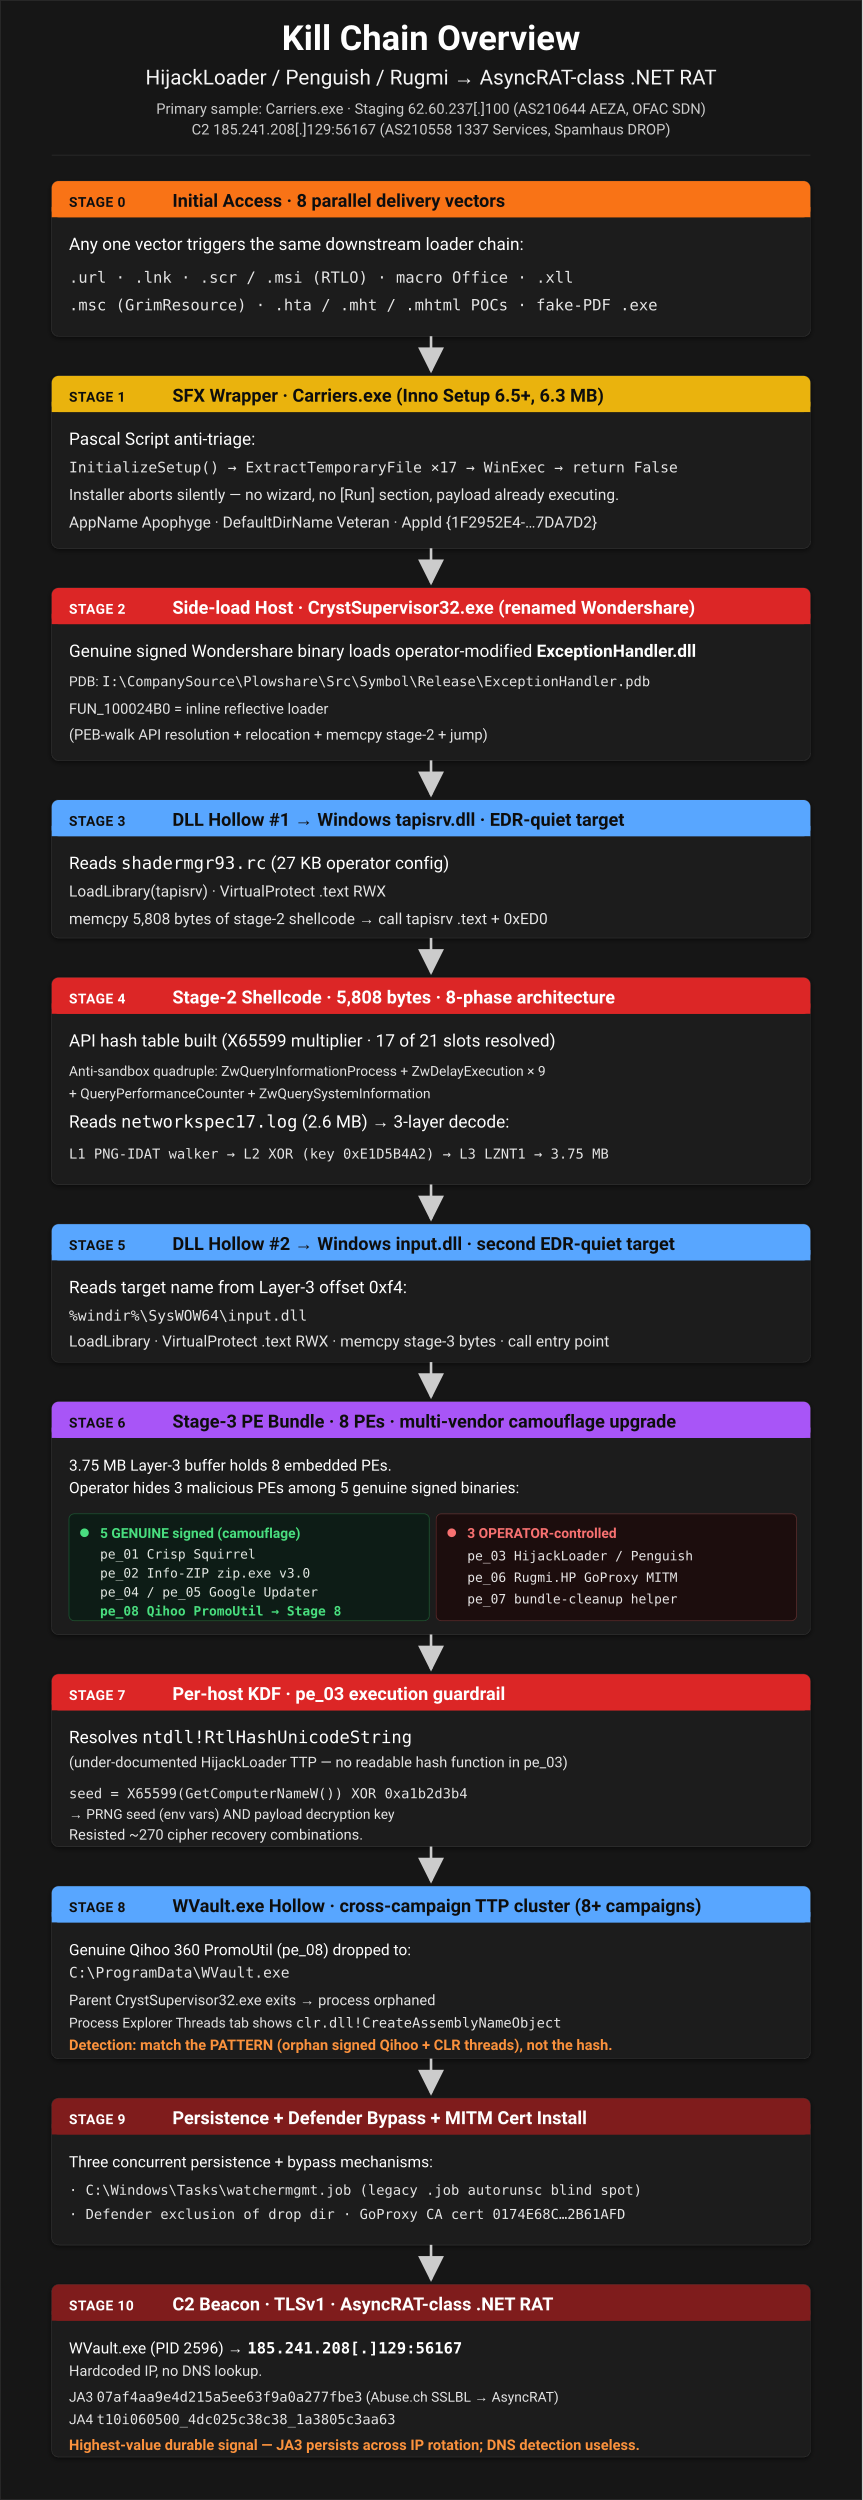
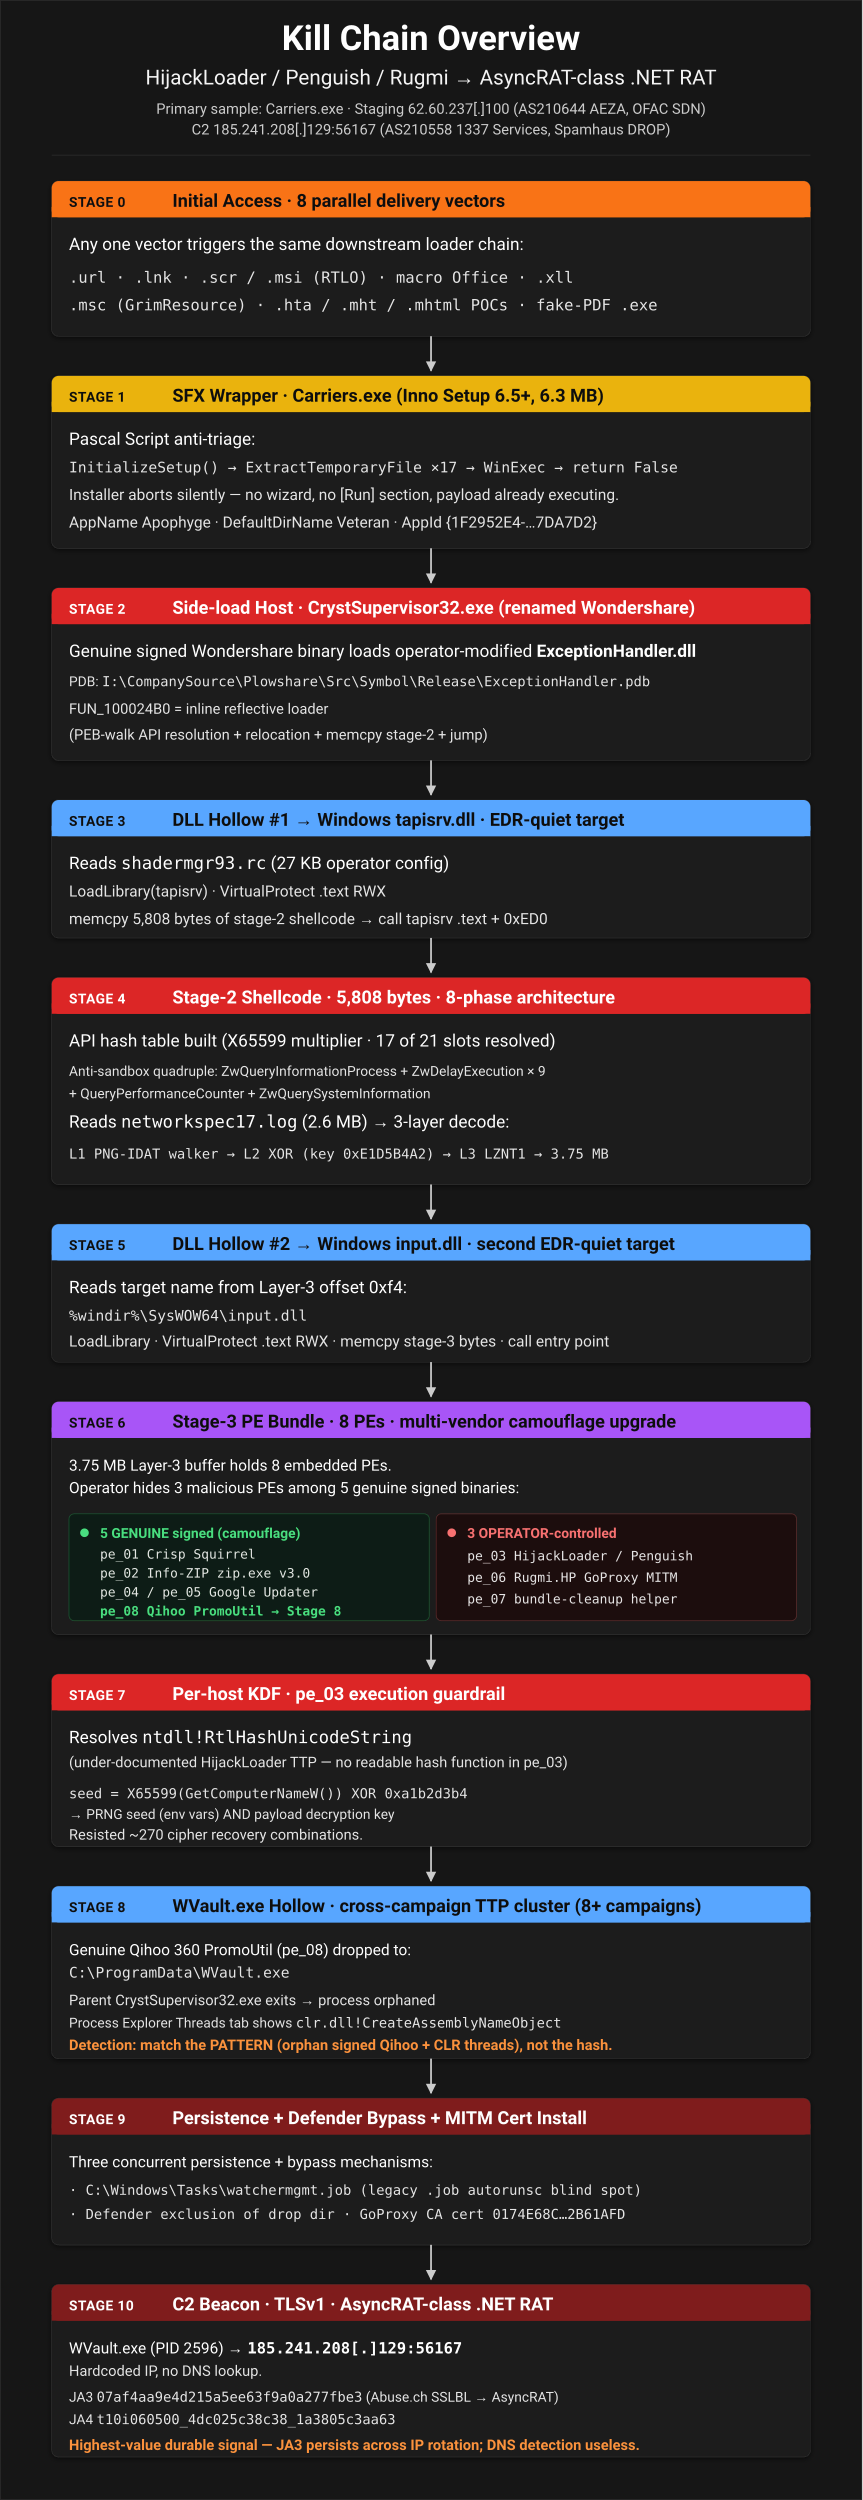
<svg xmlns="http://www.w3.org/2000/svg" viewBox="0 0 1000 2900" font-family="-apple-system, BlinkMacSystemFont, 'Segoe UI', Roboto, 'Helvetica Neue', Arial, sans-serif">
  <defs>
-     <marker id="arrow" viewBox="0 0 10 10" refX="9" refY="5" markerWidth="10" markerHeight="10" orient="auto">
+     <marker id="arrow" viewBox="0 0 10 10" refX="9" refY="5" markerWidth="6" markerHeight="6" orient="auto">
      <path d="M 0 0 L 10 5 L 0 10 z" fill="#cccccc" />
    </marker>
    <filter id="cardShadow" x="-2%" y="-2%" width="104%" height="108%">
      <feDropShadow dx="0" dy="2" stdDeviation="3" flood-color="#000" flood-opacity="0.55" />
    </filter>
  </defs>
  <rect width="1000" height="2900" fill="#161616" />
  <rect x="0.5" y="0.5" width="999" height="2899" fill="none" stroke="#2a2a2a" stroke-width="1" />
  <text x="500" y="58" text-anchor="middle" font-size="40" font-weight="700" fill="#ffffff">Kill Chain Overview</text>
  <text x="500" y="98" text-anchor="middle" font-size="24" fill="#f5f5f5">HijackLoader / Penguish / Rugmi  →  AsyncRAT-class .NET RAT</text>
  <text x="500" y="132" text-anchor="middle" font-size="17" fill="#cccccc">Primary sample: Carriers.exe  ·  Staging 62.60.237[.]100 (AS210644 AEZA, OFAC SDN)</text>
  <text x="500" y="156" text-anchor="middle" font-size="17" fill="#cccccc">C2 185.241.208[.]129:56167 (AS210558 1337 Services, Spamhaus DROP)</text>
  <line x1="60" y1="180" x2="940" y2="180" stroke="#2a2a2a" stroke-width="1" />
  <g filter="url(#cardShadow)">
    <rect x="60" y="210" width="880" height="180" rx="8" fill="#1a1a1a" stroke="#2a2a2a" stroke-width="1" />
    <rect x="60" y="210" width="880" height="42" rx="8" fill="#f97316" />
    <rect x="60" y="240" width="880" height="12" fill="#f97316" />
    <text x="80" y="240" font-size="16" font-weight="700" fill="#111111" letter-spacing="0.5">STAGE 0</text>
    <text x="200" y="240" font-size="21" font-weight="600" fill="#111111">Initial Access  ·  8 parallel delivery vectors</text>
    <text x="80" y="290" font-size="20" fill="#ffffff">Any one vector triggers the same downstream loader chain:</text>
    <text x="80" y="328" font-size="18" fill="#e5e5e5" font-family="ui-monospace, 'Cascadia Mono', Menlo, monospace">.url  ·  .lnk  ·  .scr / .msi (RTLO)  ·  macro Office  ·  .xll</text>
    <text x="80" y="360" font-size="18" fill="#e5e5e5" font-family="ui-monospace, 'Cascadia Mono', Menlo, monospace">.msc (GrimResource)  ·  .hta / .mht / .mhtml POCs  ·  fake-PDF .exe</text>
  </g>
-   <line x1="500" y1="390" x2="500" y2="430" stroke="#cccccc" stroke-width="3" marker-end="url(#arrow)" />
+   <line x1="500" y1="390" x2="500" y2="430" stroke="#cccccc" stroke-width="2" marker-end="url(#arrow)" />
  <g filter="url(#cardShadow)">
    <rect x="60" y="436" width="880" height="200" rx="8" fill="#1a1a1a" stroke="#2a2a2a" stroke-width="1" />
    <rect x="60" y="436" width="880" height="42" rx="8" fill="#eab308" />
    <rect x="60" y="466" width="880" height="12" fill="#eab308" />
    <text x="80" y="466" font-size="16" font-weight="700" fill="#111111" letter-spacing="0.5">STAGE 1</text>
    <text x="200" y="466" font-size="21" font-weight="600" fill="#111111">SFX Wrapper  ·  Carriers.exe (Inno Setup 6.5+, 6.3 MB)</text>
    <text x="80" y="516" font-size="20" fill="#ffffff">Pascal Script anti-triage:</text>
    <text x="80" y="548" font-size="17" fill="#e5e5e5" font-family="ui-monospace, 'Cascadia Mono', Menlo, monospace">InitializeSetup() → ExtractTemporaryFile ×17 → WinExec → return False</text>
    <text x="80" y="580" font-size="18" fill="#e5e5e5">Installer aborts silently — no wizard, no [Run] section, payload already executing.</text>
    <text x="80" y="612" font-size="18" fill="#e5e5e5">AppName  Apophyge  ·  DefaultDirName  Veteran  ·  AppId {1F2952E4-…7DA7D2}</text>
  </g>
-   <line x1="500" y1="636" x2="500" y2="676" stroke="#cccccc" stroke-width="3" marker-end="url(#arrow)" />
+   <line x1="500" y1="636" x2="500" y2="676" stroke="#cccccc" stroke-width="2" marker-end="url(#arrow)" />
  <g filter="url(#cardShadow)">
    <rect x="60" y="682" width="880" height="200" rx="8" fill="#1a1a1a" stroke="#2a2a2a" stroke-width="1" />
    <rect x="60" y="682" width="880" height="42" rx="8" fill="#dc2626" />
    <rect x="60" y="712" width="880" height="12" fill="#dc2626" />
    <text x="80" y="712" font-size="16" font-weight="700" fill="#ffffff" letter-spacing="0.5">STAGE 2</text>
    <text x="200" y="712" font-size="21" font-weight="600" fill="#ffffff">Side-load Host  ·  CrystSupervisor32.exe (renamed Wondershare)</text>
    <text x="80" y="762" font-size="20" fill="#ffffff">Genuine signed Wondershare binary loads operator-modified <tspan font-weight="600">ExceptionHandler.dll</tspan>
    </text>
    <text x="80" y="796" font-size="16" fill="#e5e5e5">PDB:  <tspan font-family="ui-monospace, 'Cascadia Mono', Menlo, monospace">I:\CompanySource\Plowshare\Src\Symbol\Release\ExceptionHandler.pdb</tspan>
    </text>
    <text x="80" y="828" font-size="17" fill="#e5e5e5">FUN_100024B0 = inline reflective loader</text>
    <text x="80" y="858" font-size="17" fill="#e5e5e5">(PEB-walk API resolution + relocation + memcpy stage-2 + jump)</text>
  </g>
-   <line x1="500" y1="882" x2="500" y2="922" stroke="#cccccc" stroke-width="3" marker-end="url(#arrow)" />
+   <line x1="500" y1="882" x2="500" y2="922" stroke="#cccccc" stroke-width="2" marker-end="url(#arrow)" />
  <g filter="url(#cardShadow)">
    <rect x="60" y="928" width="880" height="160" rx="8" fill="#1a1a1a" stroke="#2a2a2a" stroke-width="1" />
    <rect x="60" y="928" width="880" height="42" rx="8" fill="#58a6ff" />
    <rect x="60" y="958" width="880" height="12" fill="#58a6ff" />
    <text x="80" y="958" font-size="16" font-weight="700" fill="#111111" letter-spacing="0.5">STAGE 3</text>
    <text x="200" y="958" font-size="21" font-weight="600" fill="#111111">DLL Hollow #1  →  Windows tapisrv.dll  ·  EDR-quiet target</text>
    <text x="80" y="1008" font-size="20" fill="#ffffff">Reads <tspan font-family="ui-monospace, 'Cascadia Mono', Menlo, monospace">shadermgr93.rc</tspan> (27 KB operator config)</text>
    <text x="80" y="1040" font-size="18" fill="#e5e5e5">LoadLibrary(tapisrv) · VirtualProtect .text RWX</text>
    <text x="80" y="1072" font-size="18" fill="#e5e5e5">memcpy 5,808 bytes of stage-2 shellcode → call tapisrv .text + 0xED0</text>
  </g>
-   <line x1="500" y1="1088" x2="500" y2="1128" stroke="#cccccc" stroke-width="3" marker-end="url(#arrow)" />
+   <line x1="500" y1="1088" x2="500" y2="1128" stroke="#cccccc" stroke-width="2" marker-end="url(#arrow)" />
  <g filter="url(#cardShadow)">
    <rect x="60" y="1134" width="880" height="240" rx="8" fill="#1a1a1a" stroke="#2a2a2a" stroke-width="1" />
    <rect x="60" y="1134" width="880" height="42" rx="8" fill="#dc2626" />
    <rect x="60" y="1164" width="880" height="12" fill="#dc2626" />
    <text x="80" y="1164" font-size="16" font-weight="700" fill="#ffffff" letter-spacing="0.5">STAGE 4</text>
    <text x="200" y="1164" font-size="21" font-weight="600" fill="#ffffff">Stage-2 Shellcode  ·  5,808 bytes  ·  8-phase architecture</text>
    <text x="80" y="1214" font-size="20" fill="#ffffff">API hash table built (X65599 multiplier · 17 of 21 slots resolved)</text>
    <text x="80" y="1248" font-size="16" fill="#e5e5e5">Anti-sandbox quadruple: ZwQueryInformationProcess + ZwDelayExecution × 9</text>
    <text x="80" y="1274" font-size="16" fill="#e5e5e5">+ QueryPerformanceCounter + ZwQuerySystemInformation</text>
    <text x="80" y="1308" font-size="20" fill="#ffffff">Reads <tspan font-family="ui-monospace, 'Cascadia Mono', Menlo, monospace">networkspec17.log</tspan> (2.6 MB) → 3-layer decode:</text>
    <text x="80" y="1344" font-size="16" fill="#e5e5e5" font-family="ui-monospace, 'Cascadia Mono', Menlo, monospace">L1 PNG-IDAT walker → L2 XOR (key 0xE1D5B4A2) → L3 LZNT1 → 3.75 MB</text>
  </g>
-   <line x1="500" y1="1374" x2="500" y2="1414" stroke="#cccccc" stroke-width="3" marker-end="url(#arrow)" />
+   <line x1="500" y1="1374" x2="500" y2="1414" stroke="#cccccc" stroke-width="2" marker-end="url(#arrow)" />
  <g filter="url(#cardShadow)">
    <rect x="60" y="1420" width="880" height="160" rx="8" fill="#1a1a1a" stroke="#2a2a2a" stroke-width="1" />
    <rect x="60" y="1420" width="880" height="42" rx="8" fill="#58a6ff" />
    <rect x="60" y="1450" width="880" height="12" fill="#58a6ff" />
    <text x="80" y="1450" font-size="16" font-weight="700" fill="#111111" letter-spacing="0.5">STAGE 5</text>
    <text x="200" y="1450" font-size="21" font-weight="600" fill="#111111">DLL Hollow #2  →  Windows input.dll  ·  second EDR-quiet target</text>
    <text x="80" y="1500" font-size="20" fill="#ffffff">Reads target name from Layer-3 offset 0xf4:</text>
    <text x="80" y="1532" font-size="17" fill="#e5e5e5" font-family="ui-monospace, 'Cascadia Mono', Menlo, monospace">%windir%\SysWOW64\input.dll</text>
    <text x="80" y="1562" font-size="18" fill="#e5e5e5">LoadLibrary · VirtualProtect .text RWX · memcpy stage-3 bytes · call entry point</text>
  </g>
-   <line x1="500" y1="1580" x2="500" y2="1620" stroke="#cccccc" stroke-width="3" marker-end="url(#arrow)" />
+   <line x1="500" y1="1580" x2="500" y2="1620" stroke="#cccccc" stroke-width="2" marker-end="url(#arrow)" />
  <g filter="url(#cardShadow)">
    <rect x="60" y="1626" width="880" height="270" rx="8" fill="#1a1a1a" stroke="#2a2a2a" stroke-width="1" />
    <rect x="60" y="1626" width="880" height="42" rx="8" fill="#a855f7" />
    <rect x="60" y="1656" width="880" height="12" fill="#a855f7" />
    <text x="80" y="1656" font-size="16" font-weight="700" fill="#111111" letter-spacing="0.5">STAGE 6</text>
    <text x="200" y="1656" font-size="21" font-weight="600" fill="#111111">Stage-3 PE Bundle  ·  8 PEs  ·  multi-vendor camouflage upgrade</text>
    <text x="80" y="1706" font-size="18" fill="#ffffff">3.75 MB Layer-3 buffer holds 8 embedded PEs.</text>
    <text x="80" y="1732" font-size="18" fill="#ffffff">Operator hides 3 malicious PEs among 5 genuine signed binaries:</text>
    <rect x="80" y="1756" width="418" height="124" rx="6" fill="#0a1f12" stroke="#4ade8040" />
    <circle cx="98" cy="1778" r="5" fill="#4ade80" />
    <text x="116" y="1784" font-size="16" font-weight="600" fill="#4ade80">5 GENUINE signed (camouflage)</text>
    <text x="116" y="1808" font-size="15" fill="#e5e5e5" font-family="ui-monospace, 'Cascadia Mono', Menlo, monospace">pe_01  Crisp Squirrel</text>
    <text x="116" y="1830" font-size="15" fill="#e5e5e5" font-family="ui-monospace, 'Cascadia Mono', Menlo, monospace">pe_02  Info-ZIP zip.exe v3.0</text>
    <text x="116" y="1852" font-size="15" fill="#e5e5e5" font-family="ui-monospace, 'Cascadia Mono', Menlo, monospace">pe_04 / pe_05  Google Updater</text>
    <text x="116" y="1874" font-size="15" font-weight="600" fill="#4ade80" font-family="ui-monospace, 'Cascadia Mono', Menlo, monospace">pe_08  Qihoo PromoUtil → Stage 8</text>
    <rect x="506" y="1756" width="418" height="124" rx="6" fill="#1f0e0e" stroke="#f8717140" />
    <circle cx="524" cy="1778" r="5" fill="#f87171" />
    <text x="542" y="1784" font-size="16" font-weight="600" fill="#f87171">3 OPERATOR-controlled</text>
    <text x="542" y="1810" font-size="15" fill="#e5e5e5" font-family="ui-monospace, 'Cascadia Mono', Menlo, monospace">pe_03  HijackLoader / Penguish</text>
    <text x="542" y="1835" font-size="15" fill="#e5e5e5" font-family="ui-monospace, 'Cascadia Mono', Menlo, monospace">pe_06  Rugmi.HP GoProxy MITM</text>
    <text x="542" y="1860" font-size="15" fill="#e5e5e5" font-family="ui-monospace, 'Cascadia Mono', Menlo, monospace">pe_07  bundle-cleanup helper</text>
  </g>
-   <line x1="500" y1="1896" x2="500" y2="1936" stroke="#cccccc" stroke-width="3" marker-end="url(#arrow)" />
+   <line x1="500" y1="1896" x2="500" y2="1936" stroke="#cccccc" stroke-width="2" marker-end="url(#arrow)" />
  <g filter="url(#cardShadow)">
    <rect x="60" y="1942" width="880" height="200" rx="8" fill="#1a1a1a" stroke="#2a2a2a" stroke-width="1" />
    <rect x="60" y="1942" width="880" height="42" rx="8" fill="#dc2626" />
    <rect x="60" y="1972" width="880" height="12" fill="#dc2626" />
    <text x="80" y="1972" font-size="16" font-weight="700" fill="#ffffff" letter-spacing="0.5">STAGE 7</text>
    <text x="200" y="1972" font-size="21" font-weight="600" fill="#ffffff">Per-host KDF  ·  pe_03 execution guardrail</text>
    <text x="80" y="2022" font-size="20" fill="#ffffff">Resolves <tspan font-family="ui-monospace, 'Cascadia Mono', Menlo, monospace">ntdll!RtlHashUnicodeString</tspan>
    </text>
    <text x="80" y="2050" font-size="17" fill="#e5e5e5">(under-documented HijackLoader TTP — no readable hash function in pe_03)</text>
    <text x="80" y="2086" font-size="16" fill="#e5e5e5" font-family="ui-monospace, 'Cascadia Mono', Menlo, monospace">seed = X65599(GetComputerNameW())  XOR  0xa1b2d3b4</text>
    <text x="80" y="2110" font-size="16" fill="#e5e5e5">→ PRNG seed (env vars) AND payload decryption key</text>
    <text x="80" y="2134" font-size="17" fill="#e5e5e5">Resisted ~270 cipher recovery combinations.</text>
  </g>
-   <line x1="500" y1="2142" x2="500" y2="2182" stroke="#cccccc" stroke-width="3" marker-end="url(#arrow)" />
+   <line x1="500" y1="2142" x2="500" y2="2182" stroke="#cccccc" stroke-width="2" marker-end="url(#arrow)" />
  <g filter="url(#cardShadow)">
    <rect x="60" y="2188" width="880" height="200" rx="8" fill="#1a1a1a" stroke="#2a2a2a" stroke-width="1" />
    <rect x="60" y="2188" width="880" height="42" rx="8" fill="#58a6ff" />
    <rect x="60" y="2218" width="880" height="12" fill="#58a6ff" />
    <text x="80" y="2218" font-size="16" font-weight="700" fill="#111111" letter-spacing="0.5">STAGE 8</text>
    <text x="200" y="2218" font-size="21" font-weight="600" fill="#111111">WVault.exe Hollow  ·  cross-campaign TTP cluster (8+ campaigns)</text>
    <text x="80" y="2268" font-size="18" fill="#ffffff">Genuine Qihoo 360 PromoUtil (pe_08) dropped to:</text>
    <text x="80" y="2294" font-size="17" fill="#e5e5e5" font-family="ui-monospace, 'Cascadia Mono', Menlo, monospace">C:\ProgramData\WVault.exe</text>
    <text x="80" y="2326" font-size="17" fill="#e5e5e5">Parent CrystSupervisor32.exe exits → process orphaned</text>
    <text x="80" y="2352" font-size="16" fill="#e5e5e5">Process Explorer Threads tab shows  <tspan font-family="ui-monospace, 'Cascadia Mono', Menlo, monospace">clr.dll!CreateAssemblyNameObject</tspan>
    </text>
    <text x="80" y="2378" font-size="17" fill="#fb923c" font-weight="600">Detection: match the PATTERN (orphan signed Qihoo + CLR threads), not the hash.</text>
  </g>
-   <line x1="500" y1="2388" x2="500" y2="2428" stroke="#cccccc" stroke-width="3" marker-end="url(#arrow)" />
+   <line x1="500" y1="2388" x2="500" y2="2428" stroke="#cccccc" stroke-width="2" marker-end="url(#arrow)" />
  <g filter="url(#cardShadow)">
    <rect x="60" y="2434" width="880" height="170" rx="8" fill="#1a1a1a" stroke="#2a2a2a" stroke-width="1" />
    <rect x="60" y="2434" width="880" height="42" rx="8" fill="#7f1d1d" />
    <rect x="60" y="2464" width="880" height="12" fill="#7f1d1d" />
    <text x="80" y="2464" font-size="16" font-weight="700" fill="#ffffff" letter-spacing="0.5">STAGE 9</text>
    <text x="200" y="2464" font-size="21" font-weight="600" fill="#ffffff">Persistence + Defender Bypass + MITM Cert Install</text>
    <text x="80" y="2514" font-size="18" fill="#ffffff">Three concurrent persistence + bypass mechanisms:</text>
    <text x="80" y="2546" font-size="16" fill="#e5e5e5" font-family="ui-monospace, 'Cascadia Mono', Menlo, monospace">·  C:\Windows\Tasks\watchermgmt.job  (legacy .job autorunsc blind spot)</text>
    <text x="80" y="2574" font-size="16" fill="#e5e5e5" font-family="ui-monospace, 'Cascadia Mono', Menlo, monospace">·  Defender exclusion of drop dir  ·  GoProxy CA cert  0174E68C…2B61AFD</text>
  </g>
-   <line x1="500" y1="2604" x2="500" y2="2644" stroke="#cccccc" stroke-width="3" marker-end="url(#arrow)" />
+   <line x1="500" y1="2604" x2="500" y2="2644" stroke="#cccccc" stroke-width="2" marker-end="url(#arrow)" />
  <g filter="url(#cardShadow)">
    <rect x="60" y="2650" width="880" height="200" rx="8" fill="#1a1a1a" stroke="#2a2a2a" stroke-width="1" />
    <rect x="60" y="2650" width="880" height="42" rx="8" fill="#7f1d1d" />
    <rect x="60" y="2680" width="880" height="12" fill="#7f1d1d" />
    <text x="80" y="2680" font-size="16" font-weight="700" fill="#ffffff" letter-spacing="0.5">STAGE 10</text>
    <text x="200" y="2680" font-size="21" font-weight="600" fill="#ffffff">C2 Beacon  ·  TLSv1  ·  AsyncRAT-class .NET RAT</text>
    <text x="80" y="2730" font-size="18" fill="#ffffff">WVault.exe (PID 2596)  →  <tspan font-family="ui-monospace, 'Cascadia Mono', Menlo, monospace" font-weight="600">185.241.208[.]129:56167</tspan>
    </text>
    <text x="80" y="2756" font-size="17" fill="#e5e5e5">Hardcoded IP, no DNS lookup.</text>
    <text x="80" y="2786" font-size="16" fill="#e5e5e5">JA3  <tspan font-family="ui-monospace, 'Cascadia Mono', Menlo, monospace">07af4aa9e4d215a5ee63f9a0a277fbe3</tspan>  (Abuse.ch SSLBL → AsyncRAT)</text>
    <text x="80" y="2812" font-size="16" fill="#e5e5e5">JA4  <tspan font-family="ui-monospace, 'Cascadia Mono', Menlo, monospace">t10i060500_4dc025c38c38_1a3805c3aa63</tspan>
    </text>
    <text x="80" y="2842" font-size="17" fill="#fb923c" font-weight="600">Highest-value durable signal — JA3 persists across IP rotation; DNS detection useless.</text>
  </g>
</svg>
